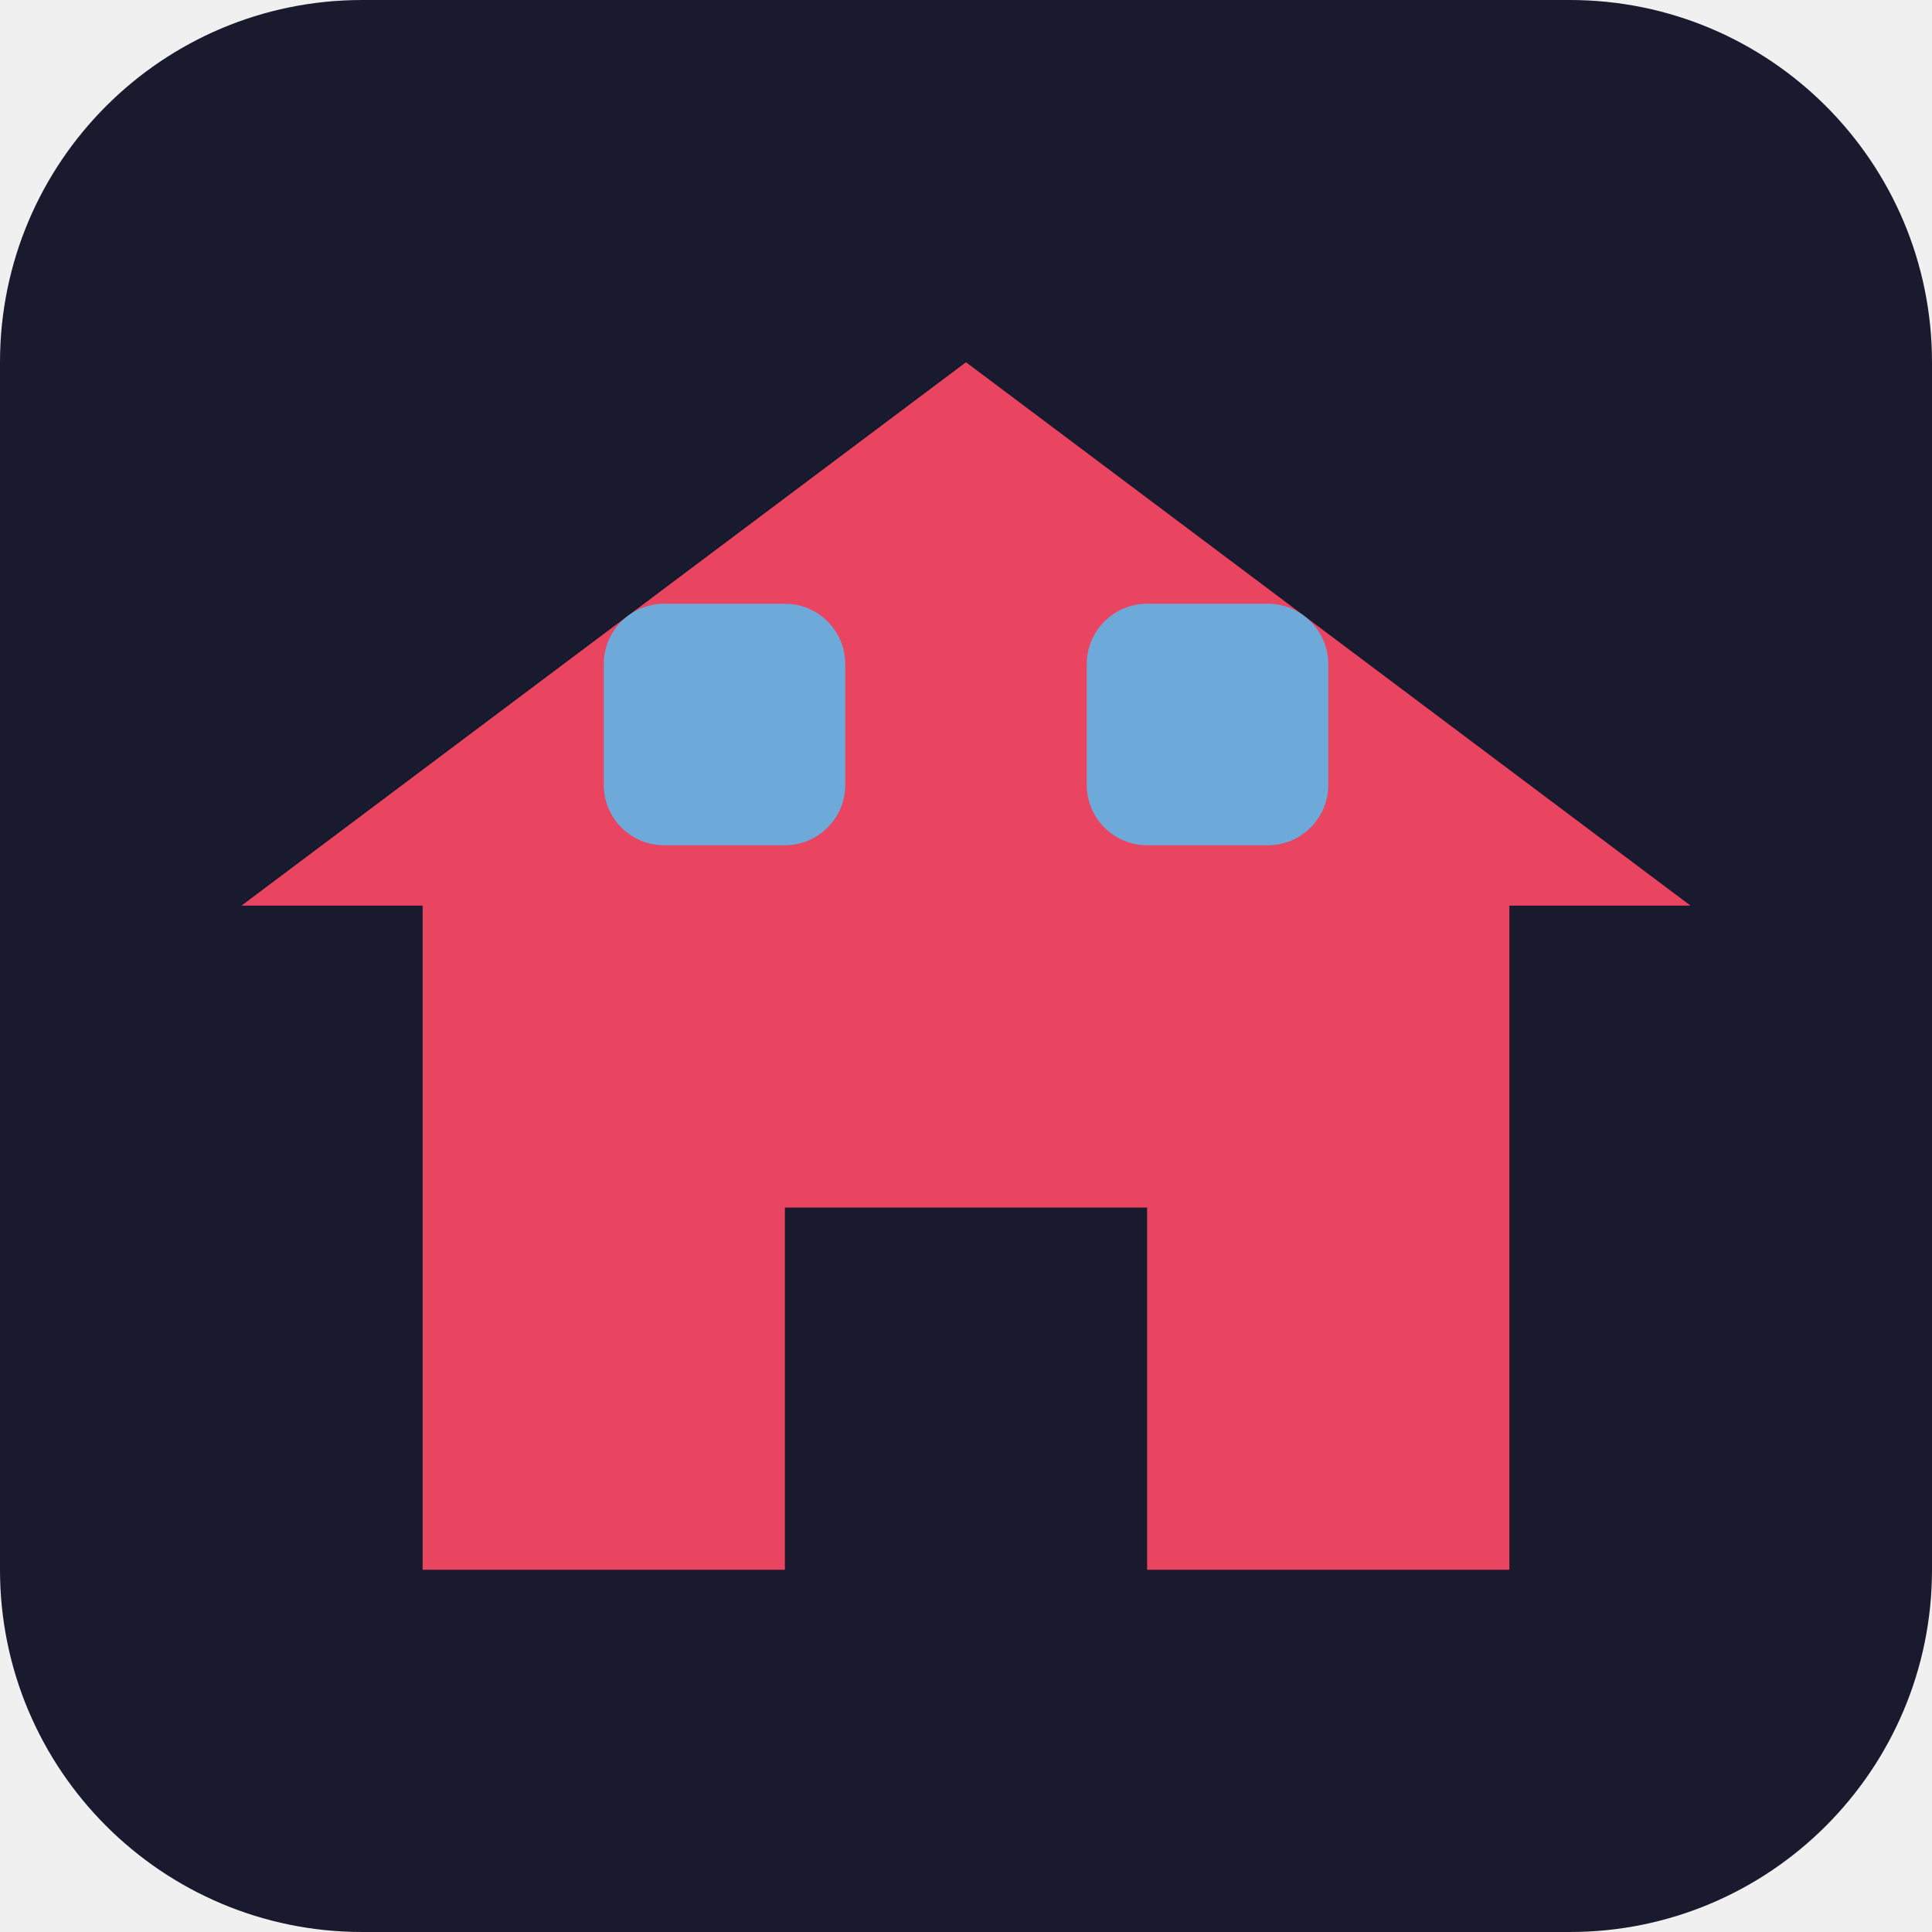
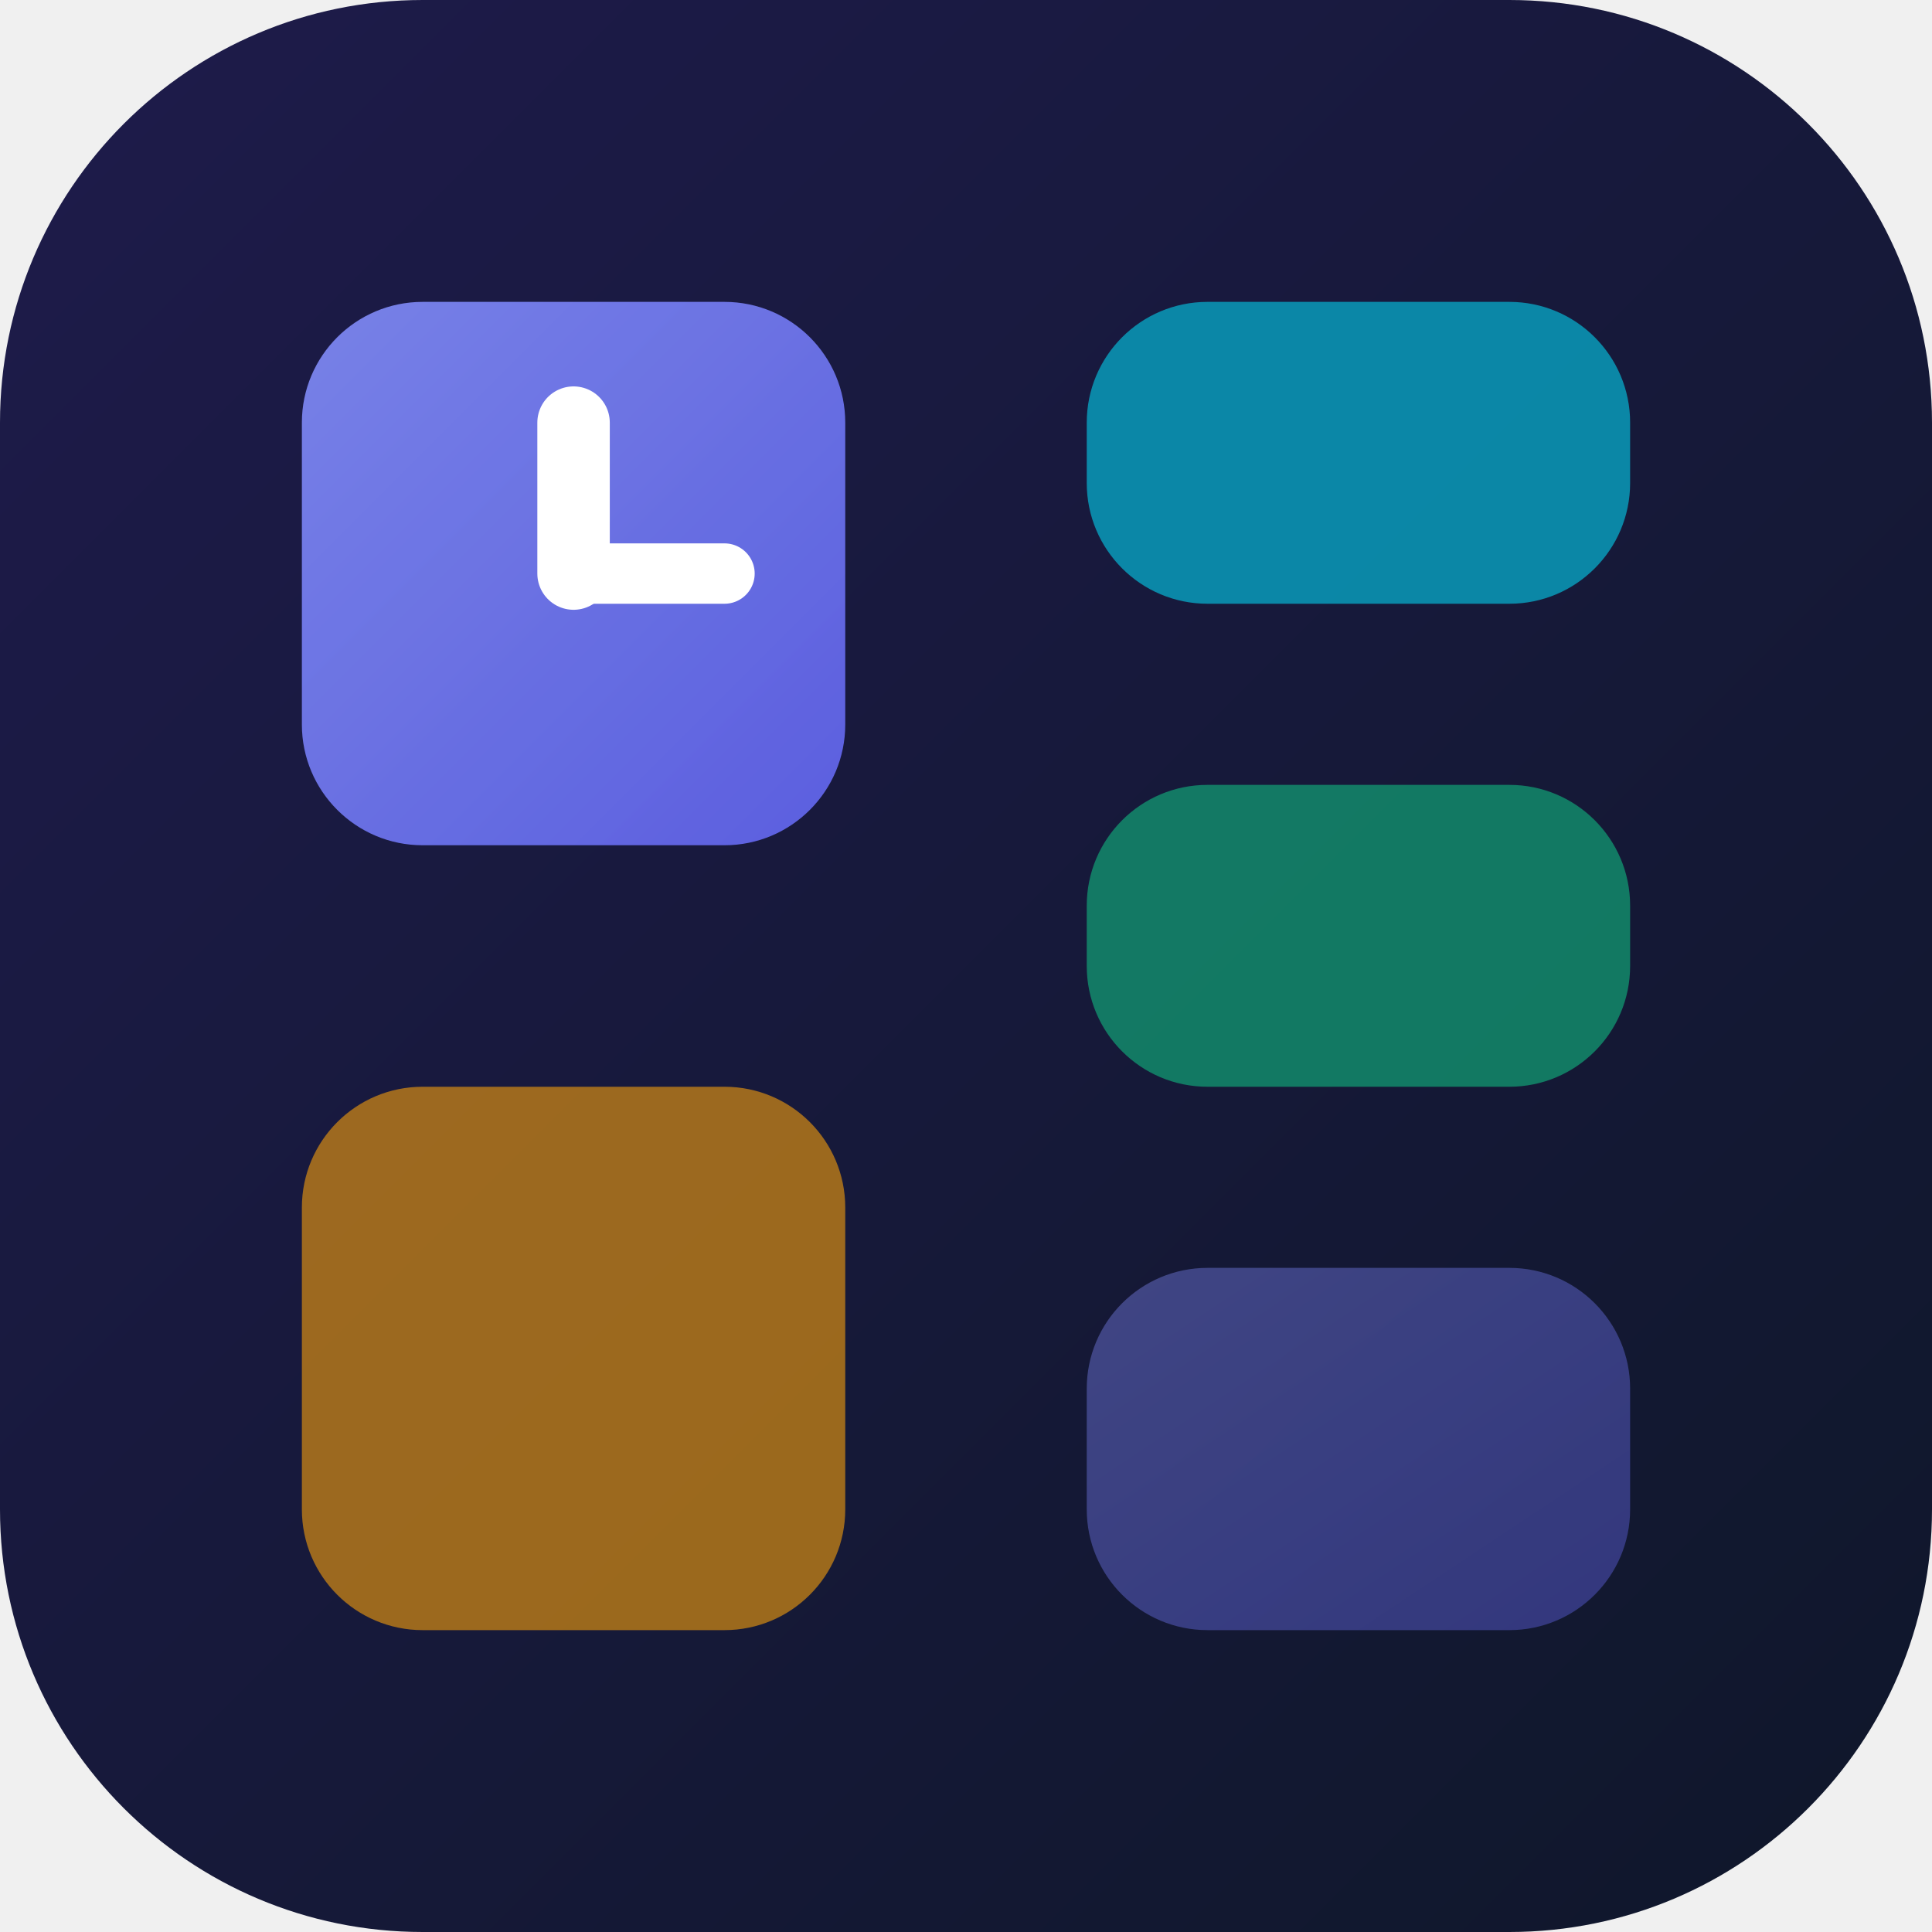
<svg xmlns="http://www.w3.org/2000/svg" viewBox="0 0 32 32">
-   <rect width="32" height="32" rx="6" fill="#1a1a2e" />
-   <path d="M16 6 L4 15 L7 15 L7 26 L13 26 L13 20 L19 20 L19 26 L25 26 L25 15 L28 15 Z" fill="#e94560" />
-   <rect x="10" y="10" width="4" height="4" rx="1" fill="#4fc3f7" opacity="0.8" />
-   <rect x="18" y="10" width="4" height="4" rx="1" fill="#4fc3f7" opacity="0.8" />
+   <defs>
+     <linearGradient id="bg" x1="0%" y1="0%" x2="100%" y2="100%">
+       <stop offset="0%" stop-color="#1e1b4b" />
+       <stop offset="100%" stop-color="#0f172a" />
+     </linearGradient>
+     <linearGradient id="accent" x1="0%" y1="0%" x2="100%" y2="100%">
+       <stop offset="0%" stop-color="#818cf8" />
+       <stop offset="100%" stop-color="#6366f1" />
+     </linearGradient>
+   </defs>
+   <rect width="32" height="32" rx="7" fill="url(#bg)" />
+   <rect x="5" y="5" width="9" height="9" rx="2" fill="url(#accent)" opacity="0.9" />
+   <rect x="18" y="5" width="9" height="5" rx="2" fill="#06b6d4" opacity="0.7" />
+   <rect x="18" y="13" width="9" height="5" rx="2" fill="#10b981" opacity="0.6" />
+   <rect x="5" y="18" width="9" height="9" rx="2" fill="#f59e0b" opacity="0.6" />
+   <rect x="18" y="21" width="9" height="6" rx="2" fill="url(#accent)" opacity="0.4" />
+   <line x1="9.5" y1="9.5" x2="9.5" y2="7" stroke="#fff" stroke-width="1.2" stroke-linecap="round" />
+   <line x1="9.5" y1="9.5" x2="12" y2="9.5" stroke="#fff" stroke-width="1" stroke-linecap="round" />
</svg>
